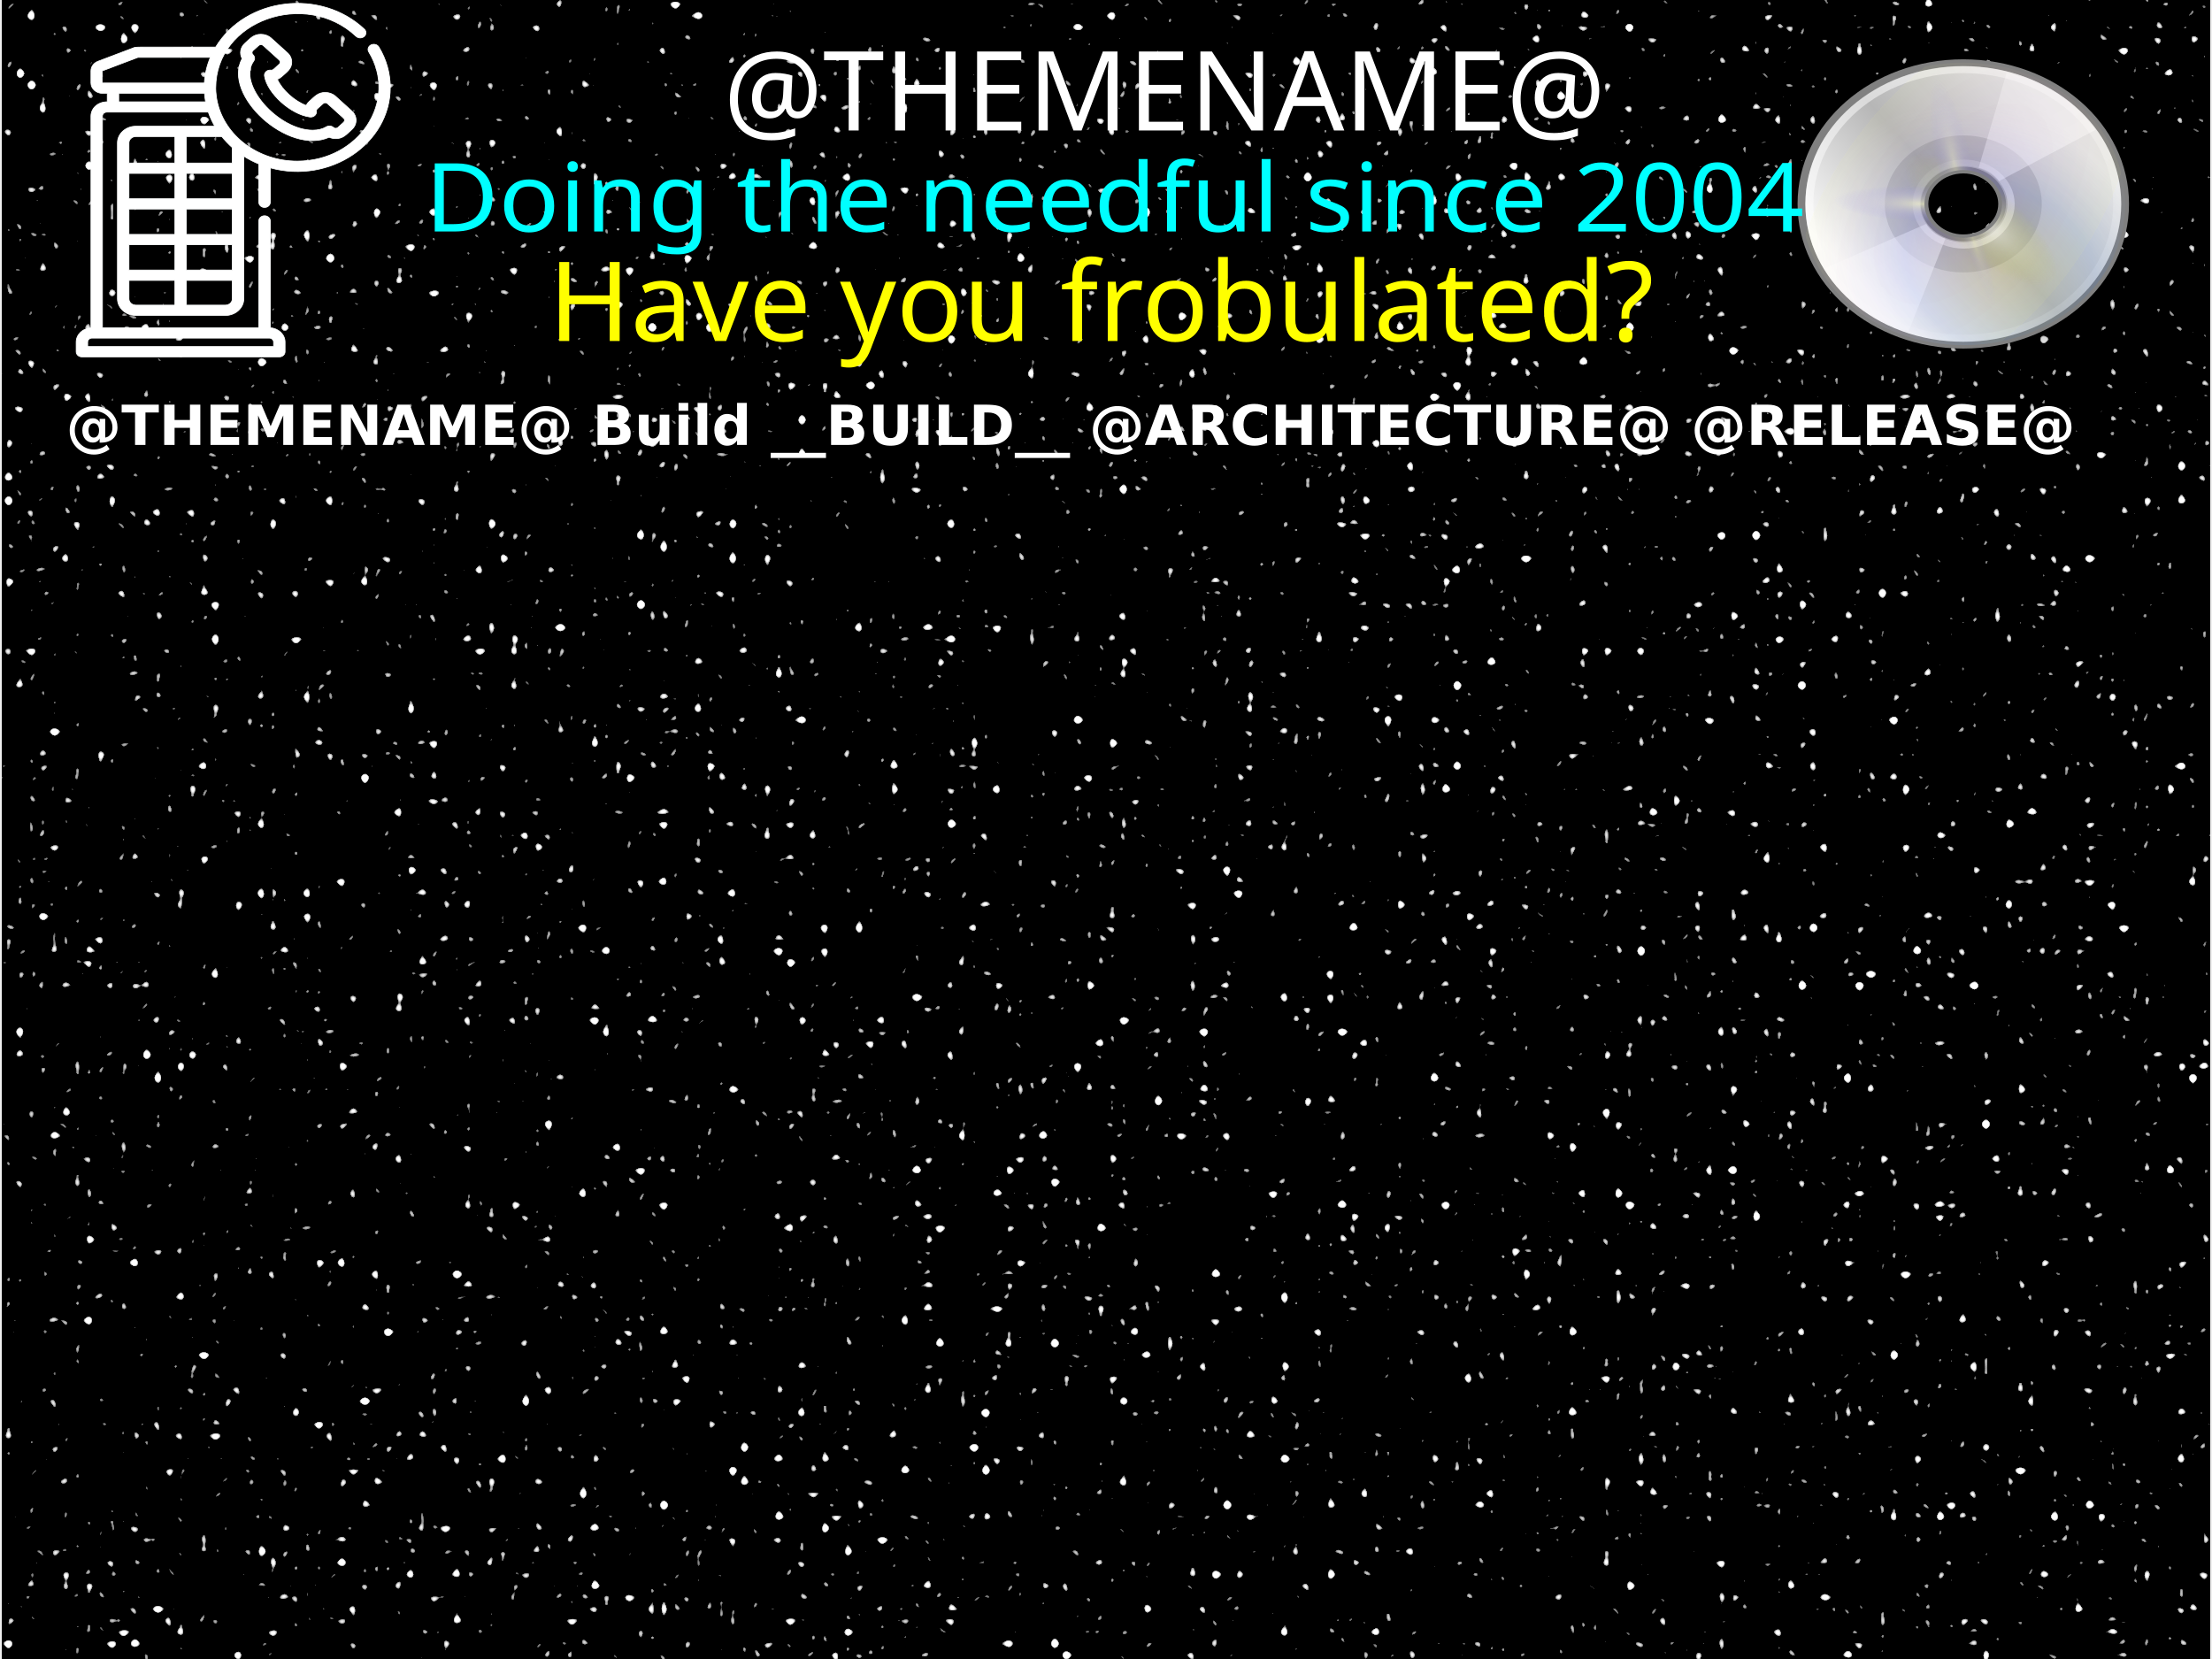
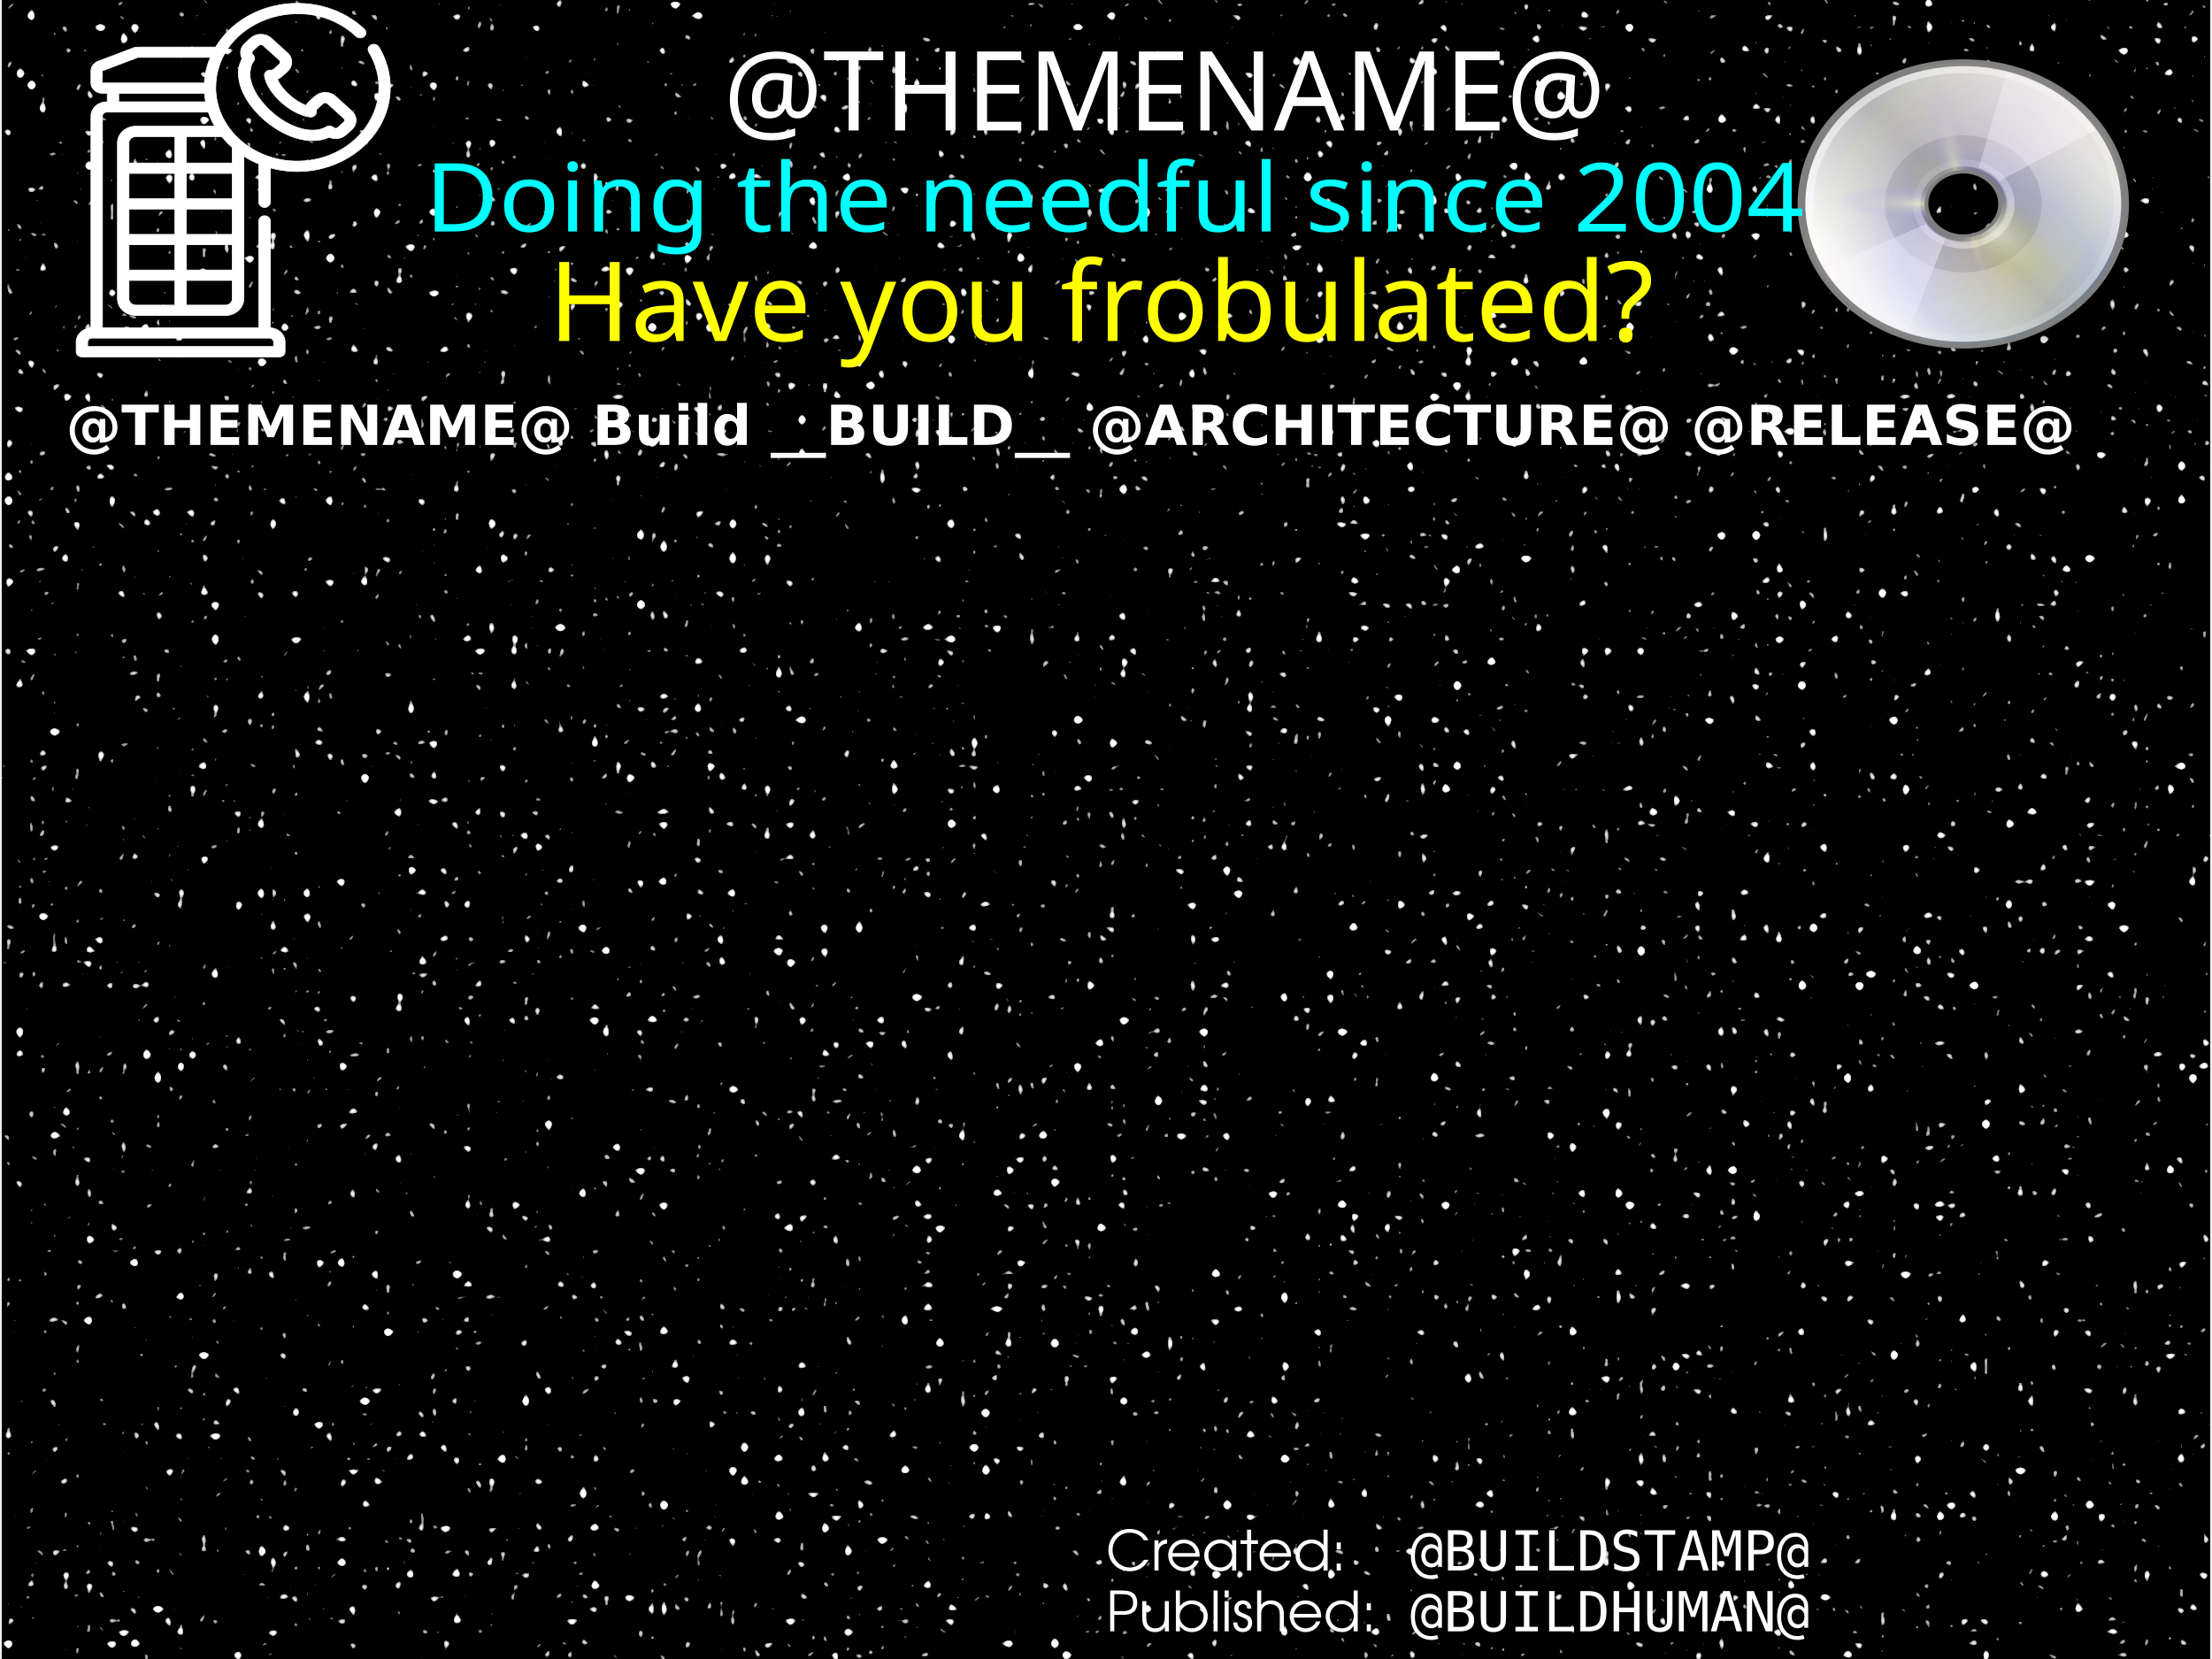
<svg xmlns="http://www.w3.org/2000/svg" xmlns:xlink="http://www.w3.org/1999/xlink" width="800" height="600" id="svg3320" version="1.1">
  <defs id="defs80">
    <linearGradient id="linearGradient23419">
      <stop style="stop-color:#000000;stop-opacity:1;" offset="0" id="stop23421" />
      <stop style="stop-color:#000000;stop-opacity:0;" offset="1" id="stop23423" />
    </linearGradient>
    <linearGradient id="linearGradient3435" gradientUnits="userSpaceOnUse" x1="12.274" y1="32.416" x2="35.391" y2="14.203">
      <stop offset="0" style="stop-color:#ffffc8;stop-opacity:1;" id="stop3437" />
      <stop offset="1" style="stop-color:#9a91ef;stop-opacity:0;" id="stop3439" />
    </linearGradient>
    <linearGradient y2="14.203" x2="35.391" y1="32.416" x1="12.274" gradientUnits="userSpaceOnUse" id="linearGradient3421">
      <stop id="stop3423" style="stop-color:#ffffff;stop-opacity:1;" offset="0" />
      <stop id="stop3427" style="stop-color:#b8c04c;stop-opacity:0;" offset="1" />
    </linearGradient>
    <linearGradient id="linearGradient3406" gradientUnits="userSpaceOnUse" x1="12.274" y1="32.416" x2="35.391" y2="14.203">
      <stop offset="0" style="stop-color:#b307ff;stop-opacity:0.822;" id="stop3408" />
      <stop offset="1" style="stop-color:#f0ff8b;stop-opacity:0.644;" id="stop3410" />
      <stop offset="1" style="stop-color:#ffffff;stop-opacity:0;" id="stop3412" />
    </linearGradient>
    <linearGradient y2="14.203" x2="35.391" y1="32.416" x1="12.274" gradientUnits="userSpaceOnUse" id="linearGradient3394">
      <stop id="stop3396" style="stop-color:#fff307;stop-opacity:1;" offset="0" />
      <stop id="stop3398" style="stop-color:#166eff;stop-opacity:1;" offset="0.5" />
      <stop id="stop3400" style="stop-color:#ffffff;stop-opacity:0;" offset="1" />
    </linearGradient>
    <linearGradient id="linearGradient6036">
      <stop style="stop-color:#ffffff;stop-opacity:1;" offset="0" id="stop6038" />
      <stop style="stop-color:#ffffff;stop-opacity:0;" offset="1" id="stop6040" />
    </linearGradient>
    <linearGradient id="linearGradient4236">
      <stop style="stop-color:#ffffff;stop-opacity:0.327;" offset="0" id="stop4238" />
      <stop style="stop-color:#ffffff;stop-opacity:0.604;" offset="1" id="stop4240" />
    </linearGradient>
    <linearGradient id="aigrd2" gradientUnits="userSpaceOnUse" x1="12.274" y1="32.416" x2="35.391" y2="14.203">
      <stop offset="0" style="stop-color:#FBFBFB" id="stop3043" />
      <stop offset="0.5" style="stop-color:#B6B6B6" id="stop3045" />
      <stop offset="1" style="stop-color:#E4E4E4" id="stop3047" />
    </linearGradient>
    <linearGradient id="aigrd1" gradientUnits="userSpaceOnUse" x1="14.997" y1="11.188" x2="32.511" y2="34.307">
      <stop offset="0" style="stop-color:#EBEBEB" id="stop3034" />
      <stop offset="0.5" style="stop-color:#FFFFFF" id="stop3036" />
      <stop offset="1" style="stop-color:#EBEBEB" id="stop3038" />
    </linearGradient>
    <linearGradient xlink:href="#aigrd1" id="linearGradient3912" gradientUnits="userSpaceOnUse" x1="14.997" y1="11.188" x2="32.511" y2="34.307" gradientTransform="matrix(1.190476,0,0,1.190476,-4.224424,-2.5)" />
    <linearGradient xlink:href="#linearGradient4236" id="linearGradient4222" x1="21.125" y1="14.625" x2="29" y2="28" gradientUnits="userSpaceOnUse" gradientTransform="matrix(1.25,0,0,1.25,-5.652995,-2.604165)" />
    <linearGradient xlink:href="#aigrd2" id="linearGradient4242" gradientUnits="userSpaceOnUse" gradientTransform="matrix(1.190476,0,0,1.190476,-4.224424,-2.500001)" x1="12.274" y1="32.416" x2="35.391" y2="14.203" />
    <linearGradient xlink:href="#linearGradient6036" id="linearGradient6034" x1="28.703" y1="31.495" x2="17.743" y2="18.367" gradientUnits="userSpaceOnUse" />
    <linearGradient xlink:href="#linearGradient6036" id="linearGradient6042" x1="10.502" y1="3.61" x2="48.799" y2="54.698" gradientUnits="userSpaceOnUse" />
    <radialGradient gradientTransform="matrix(0.848684,0.95802,-0.782119,0.692834,18.69147,-20.52578)" gradientUnits="userSpaceOnUse" r="21.333" fy="27.569" fx="37.751" cy="27.569" cx="37.751" id="radialGradient3392" xlink:href="#linearGradient3394" />
    <radialGradient r="21.333" fy="48.238" fx="53.557" cy="48.238" cx="53.557" gradientTransform="matrix(0.15845,-0.158988,0.432907,0.431441,-2.723645,15.00107)" gradientUnits="userSpaceOnUse" id="radialGradient3429" xlink:href="#linearGradient3421" />
    <radialGradient r="21.333" fy="33.378" fx="16.885" cy="33.378" cx="16.885" gradientTransform="matrix(5.184267e-3,-0.12286,0.544548,2.297824e-2,0.957234,26.30756)" gradientUnits="userSpaceOnUse" id="radialGradient3433" xlink:href="#linearGradient3435" />
    <radialGradient r="21.333" fy="21.618" fx="35.511" cy="21.618" cx="35.511" gradientTransform="matrix(0.105916,-1.914240e-2,0.104789,0.579807,17.13693,7.115158)" gradientUnits="userSpaceOnUse" id="radialGradient3443" xlink:href="#linearGradient3435" />
    <radialGradient gradientTransform="matrix(-5.048220e-2,1.387847e-2,-0.12844,-0.467196,35.41257,39.44172)" r="21.333" fy="23.914" fx="133.841" cy="23.914" cx="133.841" gradientUnits="userSpaceOnUse" id="radialGradient3447" xlink:href="#linearGradient3435" />
    <radialGradient r="21.333" fy="38.807" fx="26.138" cy="38.807" cx="26.138" gradientTransform="matrix(0.769501,-1.2425,0.6703,0.415141,-21.77857,41.36563)" gradientUnits="userSpaceOnUse" id="radialGradient3449" xlink:href="#linearGradient3406" />
    <radialGradient xlink:href="#linearGradient3394" id="radialGradient23355" gradientUnits="userSpaceOnUse" gradientTransform="matrix(0.848684,0.95802,-0.782119,0.692834,18.69147,-20.52578)" cx="37.751" cy="27.569" fx="37.751" fy="27.569" r="21.333" />
    <radialGradient xlink:href="#linearGradient3406" id="radialGradient23357" gradientUnits="userSpaceOnUse" gradientTransform="matrix(0.769501,-1.2425,0.6703,0.415141,-21.77857,41.36563)" cx="26.138" cy="38.807" fx="26.138" fy="38.807" r="21.333" />
    <radialGradient xlink:href="#linearGradient3421" id="radialGradient23359" gradientUnits="userSpaceOnUse" gradientTransform="matrix(0.15845,-0.158988,0.432907,0.431441,-2.723645,15.00107)" cx="53.557" cy="48.238" fx="53.557" fy="48.238" r="21.333" />
    <radialGradient xlink:href="#linearGradient3435" id="radialGradient23361" gradientUnits="userSpaceOnUse" gradientTransform="matrix(5.184267e-3,-0.12286,0.544548,2.297824e-2,0.957234,26.30756)" cx="16.885" cy="33.378" fx="16.885" fy="33.378" r="21.333" />
    <radialGradient xlink:href="#linearGradient3435" id="radialGradient23363" gradientUnits="userSpaceOnUse" gradientTransform="matrix(0.105916,-1.91424e-2,0.104789,0.579807,17.13693,7.115158)" cx="35.511" cy="21.618" fx="35.511" fy="21.618" r="21.333" />
    <radialGradient xlink:href="#linearGradient3435" id="radialGradient23365" gradientUnits="userSpaceOnUse" gradientTransform="matrix(-5.04822e-2,1.387847e-2,-0.12844,-0.467196,35.41257,39.44172)" cx="133.841" cy="23.914" fx="133.841" fy="23.914" r="21.333" />
    <radialGradient xlink:href="#linearGradient3435" id="radialGradient23368" gradientUnits="userSpaceOnUse" gradientTransform="matrix(-0.0504822,0.01387847,-0.12844,-0.467196,35.41257,39.44172)" cx="133.841" cy="23.914" fx="133.841" fy="23.914" r="21.333" />
    <radialGradient xlink:href="#linearGradient3435" id="radialGradient23371" gradientUnits="userSpaceOnUse" gradientTransform="matrix(0.105916,-0.0191424,0.104789,0.579807,17.13693,7.115158)" cx="35.511" cy="21.618" fx="35.511" fy="21.618" r="21.333" />
    <radialGradient xlink:href="#linearGradient3435" id="radialGradient23374" gradientUnits="userSpaceOnUse" gradientTransform="matrix(0.00518427,-0.12286,0.544548,0.02297824,0.957234,26.30756)" cx="16.885" cy="33.378" fx="16.885" fy="33.378" r="21.333" />
    <radialGradient xlink:href="#linearGradient3421" id="radialGradient23377" gradientUnits="userSpaceOnUse" gradientTransform="matrix(0.15845,-0.158988,0.432907,0.431441,-2.723645,15.00107)" cx="53.557" cy="48.238" fx="53.557" fy="48.238" r="21.333" />
    <radialGradient xlink:href="#linearGradient3406" id="radialGradient23380" gradientUnits="userSpaceOnUse" gradientTransform="matrix(0.769501,-1.2425,0.6703,0.415141,-21.77857,41.36563)" cx="26.138" cy="38.807" fx="26.138" fy="38.807" r="21.333" />
    <radialGradient xlink:href="#linearGradient3394" id="radialGradient23383" gradientUnits="userSpaceOnUse" gradientTransform="matrix(0.848684,0.95802,-0.782119,0.692834,18.69147,-20.52578)" cx="37.751" cy="27.569" fx="37.751" fy="27.569" r="21.333" />
    <radialGradient xlink:href="#linearGradient23419" id="radialGradient23425" cx="23.335" cy="41.636" fx="23.335" fy="41.636" r="22.627" gradientTransform="matrix(1,0,0,0.25,0,31.22703)" gradientUnits="userSpaceOnUse" />
    <linearGradient xlink:href="#linearGradient4236" id="linearGradient235" gradientUnits="userSpaceOnUse" gradientTransform="matrix(1.25,0,0,1.25,-5.652995,-2.604165)" x1="21.125" y1="14.625" x2="29" y2="28" />
  </defs>
  <filter id="a">
    <feTurbulence baseFrequency=".2" id="feTurbulence6" />
    <feColorMatrix values="0 0 0 9 -4 0 0 0 9 -4 0 0 0 9 -4 0 0 0 0 1" id="feColorMatrix8" />
  </filter>
  <rect width="100%" height="100%" filter="url(#a)" id="rect11" x="80" y="60" transform="matrix(0.8315815,0,0,0.835077,0.8727107,-0.7176242)" />
  <g id="layer1" transform="translate(0,-572.3622)">
    <text id="text3002" y="733.282" x="23.902" style="font-style:normal;font-variant:normal;font-weight:bold;font-stretch:normal;font-size:12px;line-height:0%;font-family:'DejaVu Sans';-inkscape-font-specification:'DejaVu Sans Bold';text-align:start;letter-spacing:0px;word-spacing:0px;writing-mode:lr-tb;text-anchor:start;fill:#ffffff;fill-opacity:1;stroke:none;stroke-width:1" xml:space="preserve">
      <tspan y="733.282" x="23.902" style="font-style:normal;font-weight:bold;font-size:20px;line-height:1;-inkscape-font-specification:'DejaVu Sans Bold';stroke-width:1" id="tspan3039">@THEMENAME@ Build __BUILD__ @ARCHITECTURE@ @RELEASE@</tspan>
    </text>
    <text xml:space="preserve" id="text80" style="fill:black;fill-opacity:1;line-height:1.25;stroke:none;font-family:sans-serif;font-style:normal;font-weight:normal;font-size:40px;white-space:pre;shape-inside:url(#rect82);" />
    <g id="layer1-5" transform="matrix(2.809657,0,0,2.451736,641.6434,584.8225)">
      <ellipse style="color:#000000;display:inline;overflow:visible;visibility:visible;opacity:0.55;fill:url(#radialGradient23425);fill-opacity:1;fill-rule:evenodd;stroke:none;stroke-width:2;stroke-linecap:butt;stroke-linejoin:miter;stroke-miterlimit:4;stroke-dasharray:none;stroke-dashoffset:0;stroke-opacity:1;marker:none;marker-start:none;marker-mid:none;marker-end:none" id="path23417" transform="matrix(1,0,0,1.066291,1,-2.885106)" cx="23.335" cy="41.636" rx="22.627" ry="5.657" />
      <path id="path3040" d="M 24.347,4.167 C 12.799,4.167 3.514,13.452 3.514,25 c 0,11.548 9.286,20.833 20.833,20.833 11.548,0 20.833,-9.286 20.833,-20.833 0,-11.548 -9.286,-20.833 -20.833,-20.833 z m 0,25.833 c -2.738,0 -5,-2.262 -5,-5 0,-2.738 2.262,-5 5,-5 2.738,0 5,2.262 5,5 0,2.738 -2.262,5 -5,5 z" style="fill:url(#linearGradient3912);fill-rule:nonzero;stroke:none;stroke-miterlimit:4" />
      <path id="path3049" d="M 24.347,4.167 C 12.799,4.167 3.514,13.452 3.514,25 c 0,11.548 9.286,20.833 20.833,20.833 11.548,0 20.833,-9.286 20.833,-20.833 0,-11.548 -9.286,-20.833 -20.833,-20.833 z m 0,25.833 c -2.738,0 -5,-2.262 -5,-5 0,-2.738 2.262,-5 5,-5 2.738,0 5,2.262 5,5 0,2.738 -2.262,5 -5,5 z" style="fill:url(#linearGradient4242);fill-rule:nonzero;stroke:#808080;stroke-miterlimit:4;stroke-opacity:1" />
      <path id="path3051" d="M 24.347,14.896 C 18.704,14.896 14.243,19.489 14.243,25 c 0,5.643 4.593,10.104 10.104,10.104 5.643,0 10.104,-4.593 10.104,-10.104 0,-5.643 -4.593,-10.104 -10.104,-10.104 z m 0,15.616 c -3.018,0 -5.511,-2.493 -5.511,-5.511 0,-3.018 2.493,-5.511 5.511,-5.511 3.018,0 5.511,2.493 5.511,5.511 0,3.018 -2.493,5.511 -5.511,5.511 z" style="opacity:0.11;fill-rule:nonzero;stroke:none;stroke-miterlimit:4" />
      <path style="fill:url(#linearGradient235);fill-opacity:1;fill-rule:nonzero;stroke:none;stroke-miterlimit:4;stroke-opacity:1" d="M 29.922,5.669 26.326,19.664 c 1.125,0.3 2.024,0.995 2.635,1.959 l 12.392,-7.549 C 38.818,9.943 34.749,6.905 29.922,5.669 Z" id="path3916" />
      <path id="path4214" d="M 17.308,43.766 22.043,30.115 C 20.947,29.724 20.108,28.956 19.578,27.946 L 6.607,34.451 c 2.187,4.324 5.992,7.687 10.701,9.315 z" style="fill:url(#linearGradient4222);fill-opacity:1;fill-rule:nonzero;stroke:none;stroke-miterlimit:4;stroke-opacity:1" />
      <path style="opacity:0.546;fill:none;fill-rule:nonzero;stroke:url(#linearGradient6042);stroke-miterlimit:4;stroke-opacity:1" d="m 24.347,5.202 c -10.974,0 -19.798,8.824 -19.798,19.798 0,10.974 8.824,19.798 19.798,19.798 10.974,0 19.798,-8.824 19.798,-19.798 0,-10.974 -8.824,-19.798 -19.798,-19.798 z" id="path5264" />
      <circle style="color:#000000;display:inline;overflow:visible;visibility:visible;opacity:0.672;fill:none;fill-opacity:0.316;fill-rule:nonzero;stroke:url(#linearGradient6034);stroke-width:0.931;stroke-linecap:butt;stroke-linejoin:miter;stroke-miterlimit:4;stroke-dashoffset:0;stroke-opacity:1;marker:none;marker-start:none;marker-mid:none;marker-end:none" id="path6026" transform="translate(0.08838835,0.08838865)" cx="24.307" cy="24.931" r="6.099" />
      <path style="opacity:0.114;fill:url(#radialGradient23383);fill-opacity:1;fill-rule:nonzero;stroke:none;stroke-miterlimit:4;stroke-opacity:1" d="M 24.347,4.167 C 12.799,4.167 3.514,13.452 3.514,25 c 0,11.548 9.286,20.833 20.833,20.833 11.548,0 20.833,-9.286 20.833,-20.833 0,-11.548 -9.286,-20.833 -20.833,-20.833 z m 0,25.833 c -2.738,0 -5,-2.262 -5,-5 0,-2.738 2.262,-5 5,-5 2.738,0 5,2.262 5,5 0,2.738 -2.262,5 -5,5 z" id="path3390" />
      <path id="path3404" d="M 24.347,4.167 C 12.799,4.167 3.514,13.452 3.514,25 c 0,11.548 9.286,20.833 20.833,20.833 11.548,0 20.833,-9.286 20.833,-20.833 0,-11.548 -9.286,-20.833 -20.833,-20.833 z m 0,25.833 c -2.738,0 -5,-2.262 -5,-5 0,-2.738 2.262,-5 5,-5 2.738,0 5,2.262 5,5 0,2.738 -2.262,5 -5,5 z" style="opacity:0.097;fill:url(#radialGradient23380);fill-opacity:1;fill-rule:nonzero;stroke:none;stroke-miterlimit:4;stroke-opacity:1" />
      <path style="opacity:0.714;fill:url(#radialGradient23377);fill-opacity:1;fill-rule:nonzero;stroke:none;stroke-miterlimit:4;stroke-opacity:1" d="M 24.347,4.167 C 12.799,4.167 3.514,13.452 3.514,25 c 0,11.548 9.286,20.833 20.833,20.833 11.548,0 20.833,-9.286 20.833,-20.833 0,-11.548 -9.286,-20.833 -20.833,-20.833 z m 0,25.833 c -2.738,0 -5,-2.262 -5,-5 0,-2.738 2.262,-5 5,-5 2.738,0 5,2.262 5,5 0,2.738 -2.262,5 -5,5 z" id="path3419" />
      <path id="path3431" d="M 24.347,4.167 C 12.799,4.167 3.514,13.452 3.514,25 c 0,11.548 9.286,20.833 20.833,20.833 11.548,0 20.833,-9.286 20.833,-20.833 0,-11.548 -9.286,-20.833 -20.833,-20.833 z m 0,25.833 c -2.738,0 -5,-2.262 -5,-5 0,-2.738 2.262,-5 5,-5 2.738,0 5,2.262 5,5 0,2.738 -2.262,5 -5,5 z" style="opacity:0.623;fill:url(#radialGradient23374);fill-opacity:1;fill-rule:nonzero;stroke:none;stroke-miterlimit:4;stroke-opacity:1" />
      <path style="opacity:0.371;fill:url(#radialGradient23371);fill-opacity:1;fill-rule:nonzero;stroke:none;stroke-miterlimit:4;stroke-opacity:1" d="M 24.347,4.167 C 12.799,4.167 3.514,13.452 3.514,25 c 0,11.548 9.286,20.833 20.833,20.833 11.548,0 20.833,-9.286 20.833,-20.833 0,-11.548 -9.286,-20.833 -20.833,-20.833 z m 0,25.833 c -2.738,0 -5,-2.262 -5,-5 0,-2.738 2.262,-5 5,-5 2.738,0 5,2.262 5,5 0,2.738 -2.262,5 -5,5 z" id="path3441" />
      <path id="path3445" d="M 24.347,4.167 C 12.799,4.167 3.514,13.452 3.514,25 c 0,11.548 9.286,20.833 20.833,20.833 11.548,0 20.833,-9.286 20.833,-20.833 0,-11.548 -9.286,-20.833 -20.833,-20.833 z m 0,25.833 c -2.738,0 -5,-2.262 -5,-5 0,-2.738 2.262,-5 5,-5 2.738,0 5,2.262 5,5 0,2.738 -2.262,5 -5,5 z" style="opacity:0.234;fill:url(#radialGradient23368);fill-opacity:1;fill-rule:nonzero;stroke:none;stroke-miterlimit:4;stroke-opacity:1" />
    </g>
    <g id="g307" transform="matrix(0.2763172,0,0,0.2497546,13.61822,573.5685)" style="fill:#ffffff;fill-opacity:1;stroke:#fdffff;stroke-opacity:1">
      <g id="g241" style="fill:#ffffff;fill-opacity:1;stroke:#fdffff;stroke-opacity:1">
        <g id="g239" style="fill:#ffffff;fill-opacity:1;stroke:#fdffff;stroke-opacity:1">
          <path d="m 411.142,155.817 -21.201,-21.201 c -3.608,-3.609 -8.407,-5.597 -13.512,-5.597 -9.514,0 -13.621,5.707 -21.033,13.119 -1.668,1.668 -2.984,3.585 -3.92,5.662 -14.949,-5.888 -31.755,-22.549 -37.737,-37.74 2.084,-0.937 4.001,-2.255 5.664,-3.917 7.096,-7.096 13.118,-11.369 13.118,-21.034 -0.001,-5.103 -1.988,-9.901 -5.596,-13.51 L 305.724,50.397 c -3.609,-3.608 -8.408,-5.595 -13.512,-5.595 -9.514,0 -13.619,5.705 -21.031,13.119 -5.952,5.951 -7.145,14.912 -3.569,22.07 -26.22,53.245 60.287,140.48 113.935,113.948 2.627,1.32 5.544,2.018 8.567,2.018 9.515,-0.001 13.623,-5.71 21.028,-13.118 3.609,-3.609 5.597,-8.408 5.598,-13.511 -0.002,-5.106 -1.988,-9.903 -5.598,-13.511 z m -9.405,13.507 c 0,2.177 -0.604,2.304 -8.727,10.427 -1.599,1.6 -4.187,1.604 -5.793,0.01 -2.516,-2.496 -6.435,-2.89 -9.399,-0.946 -4.921,3.229 -10.91,4.867 -17.8,4.867 -44.96,0.002 -99.097,-66.746 -77.295,-99.963 1.944,-2.963 1.55,-6.883 -0.946,-9.399 -1.589,-1.601 -1.584,-4.199 0.011,-5.794 8.081,-8.083 8.227,-8.726 10.425,-8.726 1.098,0 2.13,0.427 2.904,1.202 22.934,22.935 22.404,21.812 22.404,24.105 0,1.097 -0.427,2.128 -1.203,2.903 -8.011,8.012 -8.214,8.714 -10.413,8.714 -1,0 -4.084,-0.708 -6.886,2.113 -1.654,1.668 -2.432,4.014 -2.101,6.339 3.558,25.031 34.341,55.869 59.441,59.445 4.929,0.7 9.151,-3.504 8.493,-8.42 -0.173,-1.293 0.248,-2.555 1.152,-3.459 8.088,-8.087 8.23,-8.726 10.427,-8.726 1.097,0 2.128,0.427 2.904,1.203 22.935,22.938 22.402,21.812 22.402,24.105 z" id="path237" style="fill:#ffffff;fill-opacity:1;stroke:#fdffff;stroke-opacity:1" />
        </g>
      </g>
      <g id="g247" style="fill:#ffffff;fill-opacity:1;stroke:#fdffff;stroke-opacity:1">
        <g id="g245" style="fill:#ffffff;fill-opacity:1;stroke:#fdffff;stroke-opacity:1">
          <path d="m 446.534,63.131 c -1.997,-3.629 -6.556,-4.952 -10.188,-2.956 -3.629,1.997 -4.952,6.558 -2.956,10.188 38.996,70.872 -12.594,158.13 -93.595,158.13 -51.469,0 -94.828,-36.738 -104.637,-85.579 -2.314,-11.458 -2.098,-21.141 -2.098,-20.141 0,-98.634 118.191,-143.169 183.714,-74.987 2.868,2.986 7.617,3.081 10.606,0.211 2.986,-2.87 3.081,-7.619 0.211,-10.605 C 370.717,-21.79 272.699,-8.931 233.01,63.315 c -111.319,0 -103.802,-0.448 -107.69,1.178 L 79.066,83.876 c -5.644,2.367 -9.292,7.853 -9.292,13.974 v 17.344 c 0,8.356 6.797,15.153 15.151,15.153 h 6.193 v 12.234 c -12.861,0 -21.345,9.922 -21.345,20.749 v 306.505 c -10.775,0.739 -19.321,9.718 -19.321,20.677 v 13.985 c 0,4.143 3.357,7.5 7.5,7.5 h 258.359 c 4.143,0 7.5,-3.357 7.5,-7.5 v -13.985 c 0,-10.959 -8.547,-19.938 -19.321,-20.677 V 315.086 c 0,-4.143 -3.357,-7.5 -7.5,-7.5 -4.143,0 -7.5,3.357 -7.5,7.5 V 469.763 H 84.775 V 163.33 c 0,-3.17 2.578,-5.748 5.748,-5.748 h 8.097 13.164 c 0.028,0 0.057,0 0.085,0 h 111.543 c 2.174,7.057 4.987,13.856 8.366,20.329 H 128.647 c -13.334,0 -24.182,10.847 -24.182,24.179 v 225.741 c 0,13.332 10.848,24.178 24.182,24.178 h 116.971 c 13.334,0 24.182,-10.846 24.182,-24.178 V 221.35 c 6.158,4.34 12.745,8.129 19.69,11.286 v 55.45 c 0,4.142 3.357,7.501 7.5,7.501 4.143,0 7.5,-3.358 7.5,-7.501 v -49.819 c 78.273,23.762 157.055,-35.244 157.055,-116.525 10e-4,-20.494 -5.189,-40.761 -15.011,-58.611 z m -143.47,421.634 c 3.17,0 5.748,2.578 5.748,5.748 v 6.484 H 65.454 v -6.484 c 0,-3.17 2.578,-5.748 5.748,-5.748 11.674,0 220.902,0 231.862,0 z M 111.859,142.58 h -5.738 v -12.233 c 11.01,0 91.272,-0.001 112.233,-0.001 0.303,4.236 0.819,8.43 1.475,12.234 z m 106.349,-27.235 c -4.809,0 -127.041,0 -133.282,0 -0.202,0.001 -0.233,-17.562 -0.06,-17.634 l 46.313,-19.397 h 94.84 c -4.655,12.138 -7.193,24.901 -7.811,37.031 z m -23.573,77.567 h 46.374 c 3.559,4.932 8.96,11.279 13.79,15.99 v 22.375 h -60.164 z m 0,53.365 h 60.164 v 36.645 h -60.164 z m 0,51.646 h 60.164 V 334.57 H 194.635 Z M 119.468,202.09 c 0,-5.06 4.118,-9.178 9.18,-9.178 h 50.985 v 38.365 h -60.165 z m 60.166,234.917 h -50.985 c -5.062,0 -9.181,-4.117 -9.181,-9.177 v -26.61 h 60.166 z m 0,-50.788 h -60.166 v -36.647 h 60.166 z m 0,-51.648 h -60.166 v -36.647 h 60.166 z m 0,-51.649 h -60.166 v -36.645 h 60.166 z m 15.001,66.65 h 60.164 v 36.647 h -60.164 z m 60.164,78.259 c 0,5.059 -4.118,9.177 -9.181,9.177 H 194.635 V 401.22 h 60.164 z" id="path243" style="fill:#ffffff;fill-opacity:1;stroke:#fdffff;stroke-opacity:1" />
        </g>
      </g>
      <g id="g249" style="fill:#ffffff;fill-opacity:1;stroke:#fdffff;stroke-opacity:1" />
      <g id="g251" style="fill:#ffffff;fill-opacity:1;stroke:#fdffff;stroke-opacity:1" />
      <g id="g253" style="fill:#ffffff;fill-opacity:1;stroke:#fdffff;stroke-opacity:1" />
      <g id="g255" style="fill:#ffffff;fill-opacity:1;stroke:#fdffff;stroke-opacity:1" />
      <g id="g257" style="fill:#ffffff;fill-opacity:1;stroke:#fdffff;stroke-opacity:1" />
      <g id="g259" style="fill:#ffffff;fill-opacity:1;stroke:#fdffff;stroke-opacity:1" />
      <g id="g261" style="fill:#ffffff;fill-opacity:1;stroke:#fdffff;stroke-opacity:1" />
      <g id="g263" style="fill:#ffffff;fill-opacity:1;stroke:#fdffff;stroke-opacity:1" />
      <g id="g265" style="fill:#ffffff;fill-opacity:1;stroke:#fdffff;stroke-opacity:1" />
      <g id="g267" style="fill:#ffffff;fill-opacity:1;stroke:#fdffff;stroke-opacity:1" />
      <g id="g269" style="fill:#ffffff;fill-opacity:1;stroke:#fdffff;stroke-opacity:1" />
      <g id="g271" style="fill:#ffffff;fill-opacity:1;stroke:#fdffff;stroke-opacity:1" />
      <g id="g273" style="fill:#ffffff;fill-opacity:1;stroke:#fdffff;stroke-opacity:1" />
      <g id="g275" style="fill:#ffffff;fill-opacity:1;stroke:#fdffff;stroke-opacity:1" />
      <g id="g277" style="fill:#ffffff;fill-opacity:1;stroke:#fdffff;stroke-opacity:1" />
    </g>
  </g>
  <style type="text/css" id="style141">
	.st0{fill:#231F20;}
	.st1{fill:#00AEEF;}
	.st2{fill:#FFFFFF;stroke:#FFFFFF;stroke-width:38.95;stroke-miterlimit:10;}
	.st3{fill:#FFFFFF;stroke:#FFFFFF;stroke-width:40.85;stroke-miterlimit:10;}
	.st4{fill:#FFFFFF;}
	.st5{fill:#808285;}
</style>
  <style type="text/css" id="style58">
	.sf0{fill:#1B75BC;stroke:#1B75BC;stroke-width:0.406;stroke-miterlimit:10;}
	.sf1{fill:#1B75BC;}
	.sf2{fill:#FFFFFF;}
	.sf3{fill:#333391;}
	.sf4{fill:#00AEEF;}
</style>
  <text xml:space="preserve" style="font-style:normal;font-weight:normal;font-size:40px;line-height:1.25;font-family:sans-serif;fill:#ffffff;fill-opacity:1;stroke:none" x="261.663" y="47.185" id="text1134">
    <tspan id="tspan1132" x="261.663" y="47.185" style="font-style:normal;font-variant:normal;font-weight:normal;font-stretch:normal;font-size:40px;font-family:Condition;-inkscape-font-specification:'Condition, Normal';font-variant-ligatures:normal;font-variant-caps:normal;font-variant-numeric:normal;font-variant-east-asian:normal">@THEMENAME@</tspan>
  </text>
  <text xml:space="preserve" style="font-style:normal;font-variant:normal;font-weight:normal;font-stretch:normal;font-size:35.461px;line-height:1.25;font-family:VG5000;-inkscape-font-specification:'VG5000, Normal';font-variant-ligatures:normal;font-variant-caps:normal;font-variant-numeric:normal;font-variant-east-asian:normal;fill:#00ffff;fill-opacity:1;stroke:none;stroke-width:0.887" x="149.441" y="86.098" id="text114" transform="scale(1.028476,0.9723127)">
    <tspan id="tspan112" x="149.441" y="86.098" style="font-style:normal;font-variant:normal;font-weight:normal;font-stretch:normal;font-size:35.461px;font-family:VG5000;-inkscape-font-specification:'VG5000, Normal';font-variant-ligatures:normal;font-variant-caps:normal;font-variant-numeric:normal;font-variant-east-asian:normal;fill:#00ffff;stroke-width:0.887">Doing the needful since 2004</tspan>
  </text>
  <text xml:space="preserve" style="font-style:normal;font-variant:normal;font-weight:normal;font-stretch:normal;font-size:40px;line-height:1.25;font-family:'Indie Flower';-inkscape-font-specification:'Indie Flower, Normal';font-variant-ligatures:normal;font-variant-caps:normal;font-variant-numeric:normal;font-variant-east-asian:normal;fill:#ffff00;fill-opacity:1;stroke:none;" x="198.392" y="123.325" id="text116">
    <tspan id="tspan114" x="198.392" y="123.325">Have you frobulated?</tspan>
  </text>
+   <text x="400" y="568" font-family="'AvantGarde'" font-size="20px" fill="#ffffff">Created:</text>
+   <text x="510" y="568" font-family="monospace" font-size="20px" fill="#ffffff">@BUILDSTAMP@</text>
+   <text x="400" y="590" font-family="'AvantGarde'" font-size="20px" fill="#ffffff">Published:</text>
+   <text x="510" y="590" font-family="monospace" font-size="20px" fill="#ffffff">@BUILDHUMAN@</text>
</svg>
